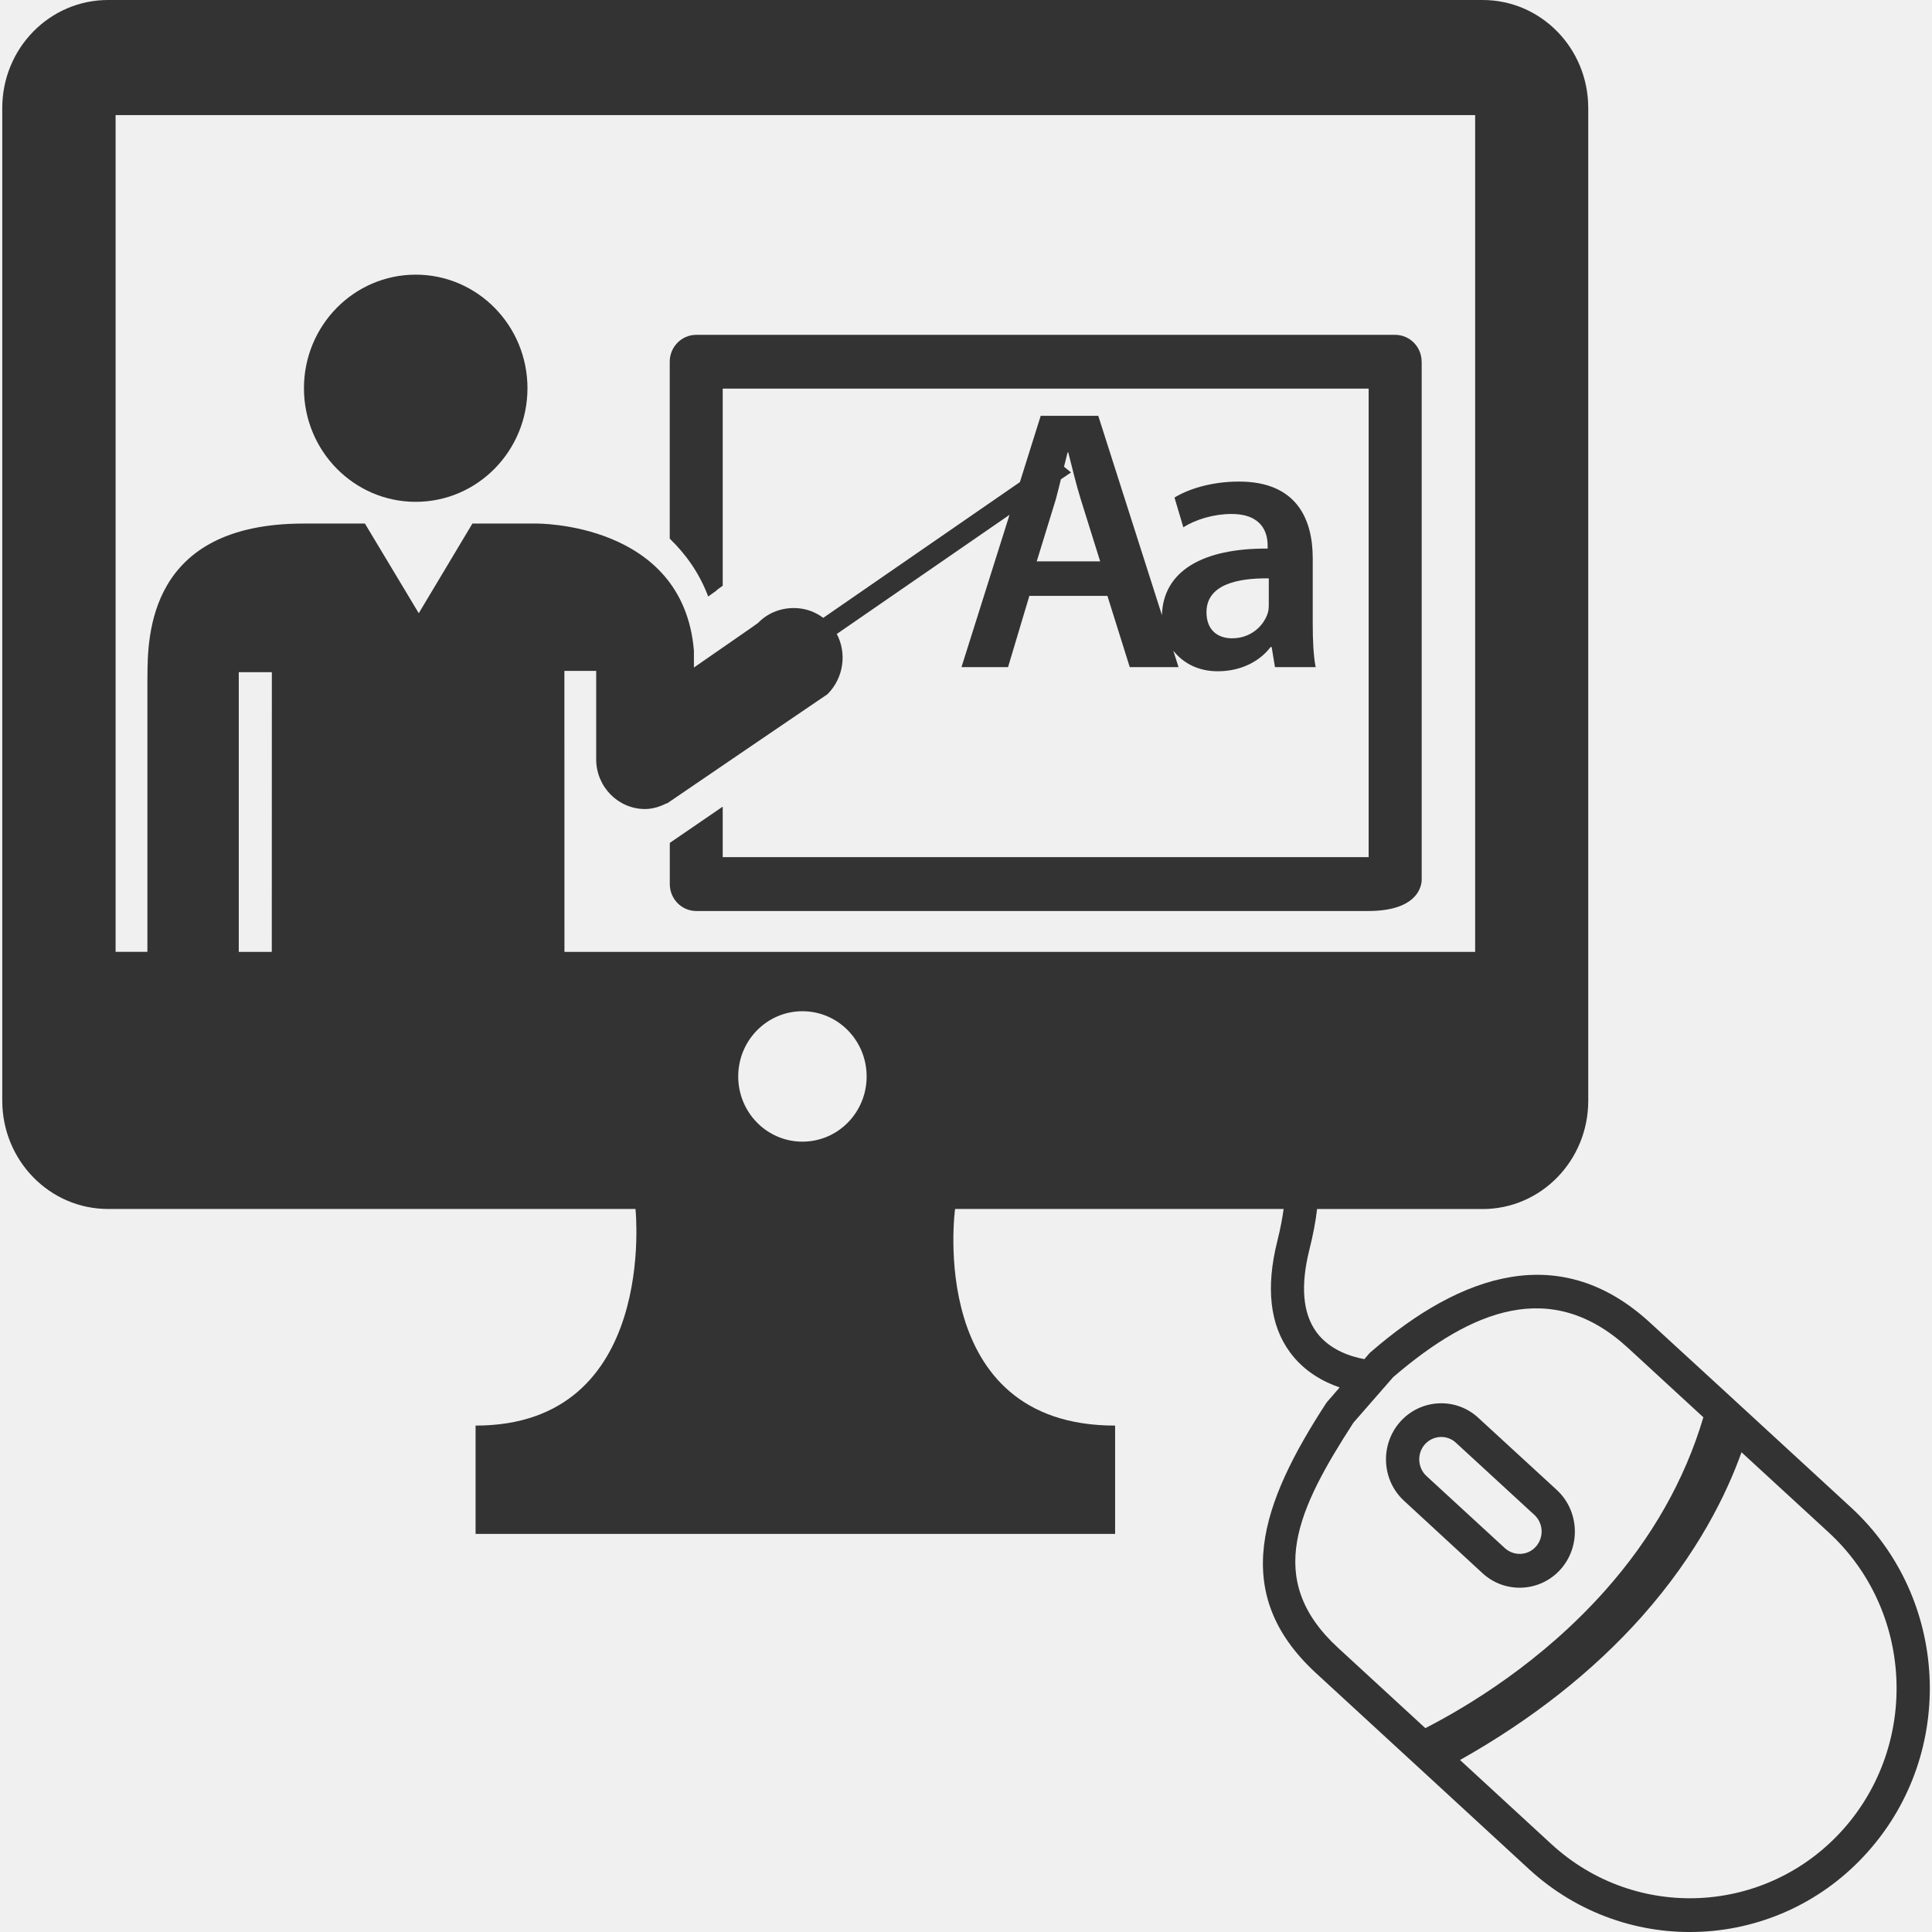
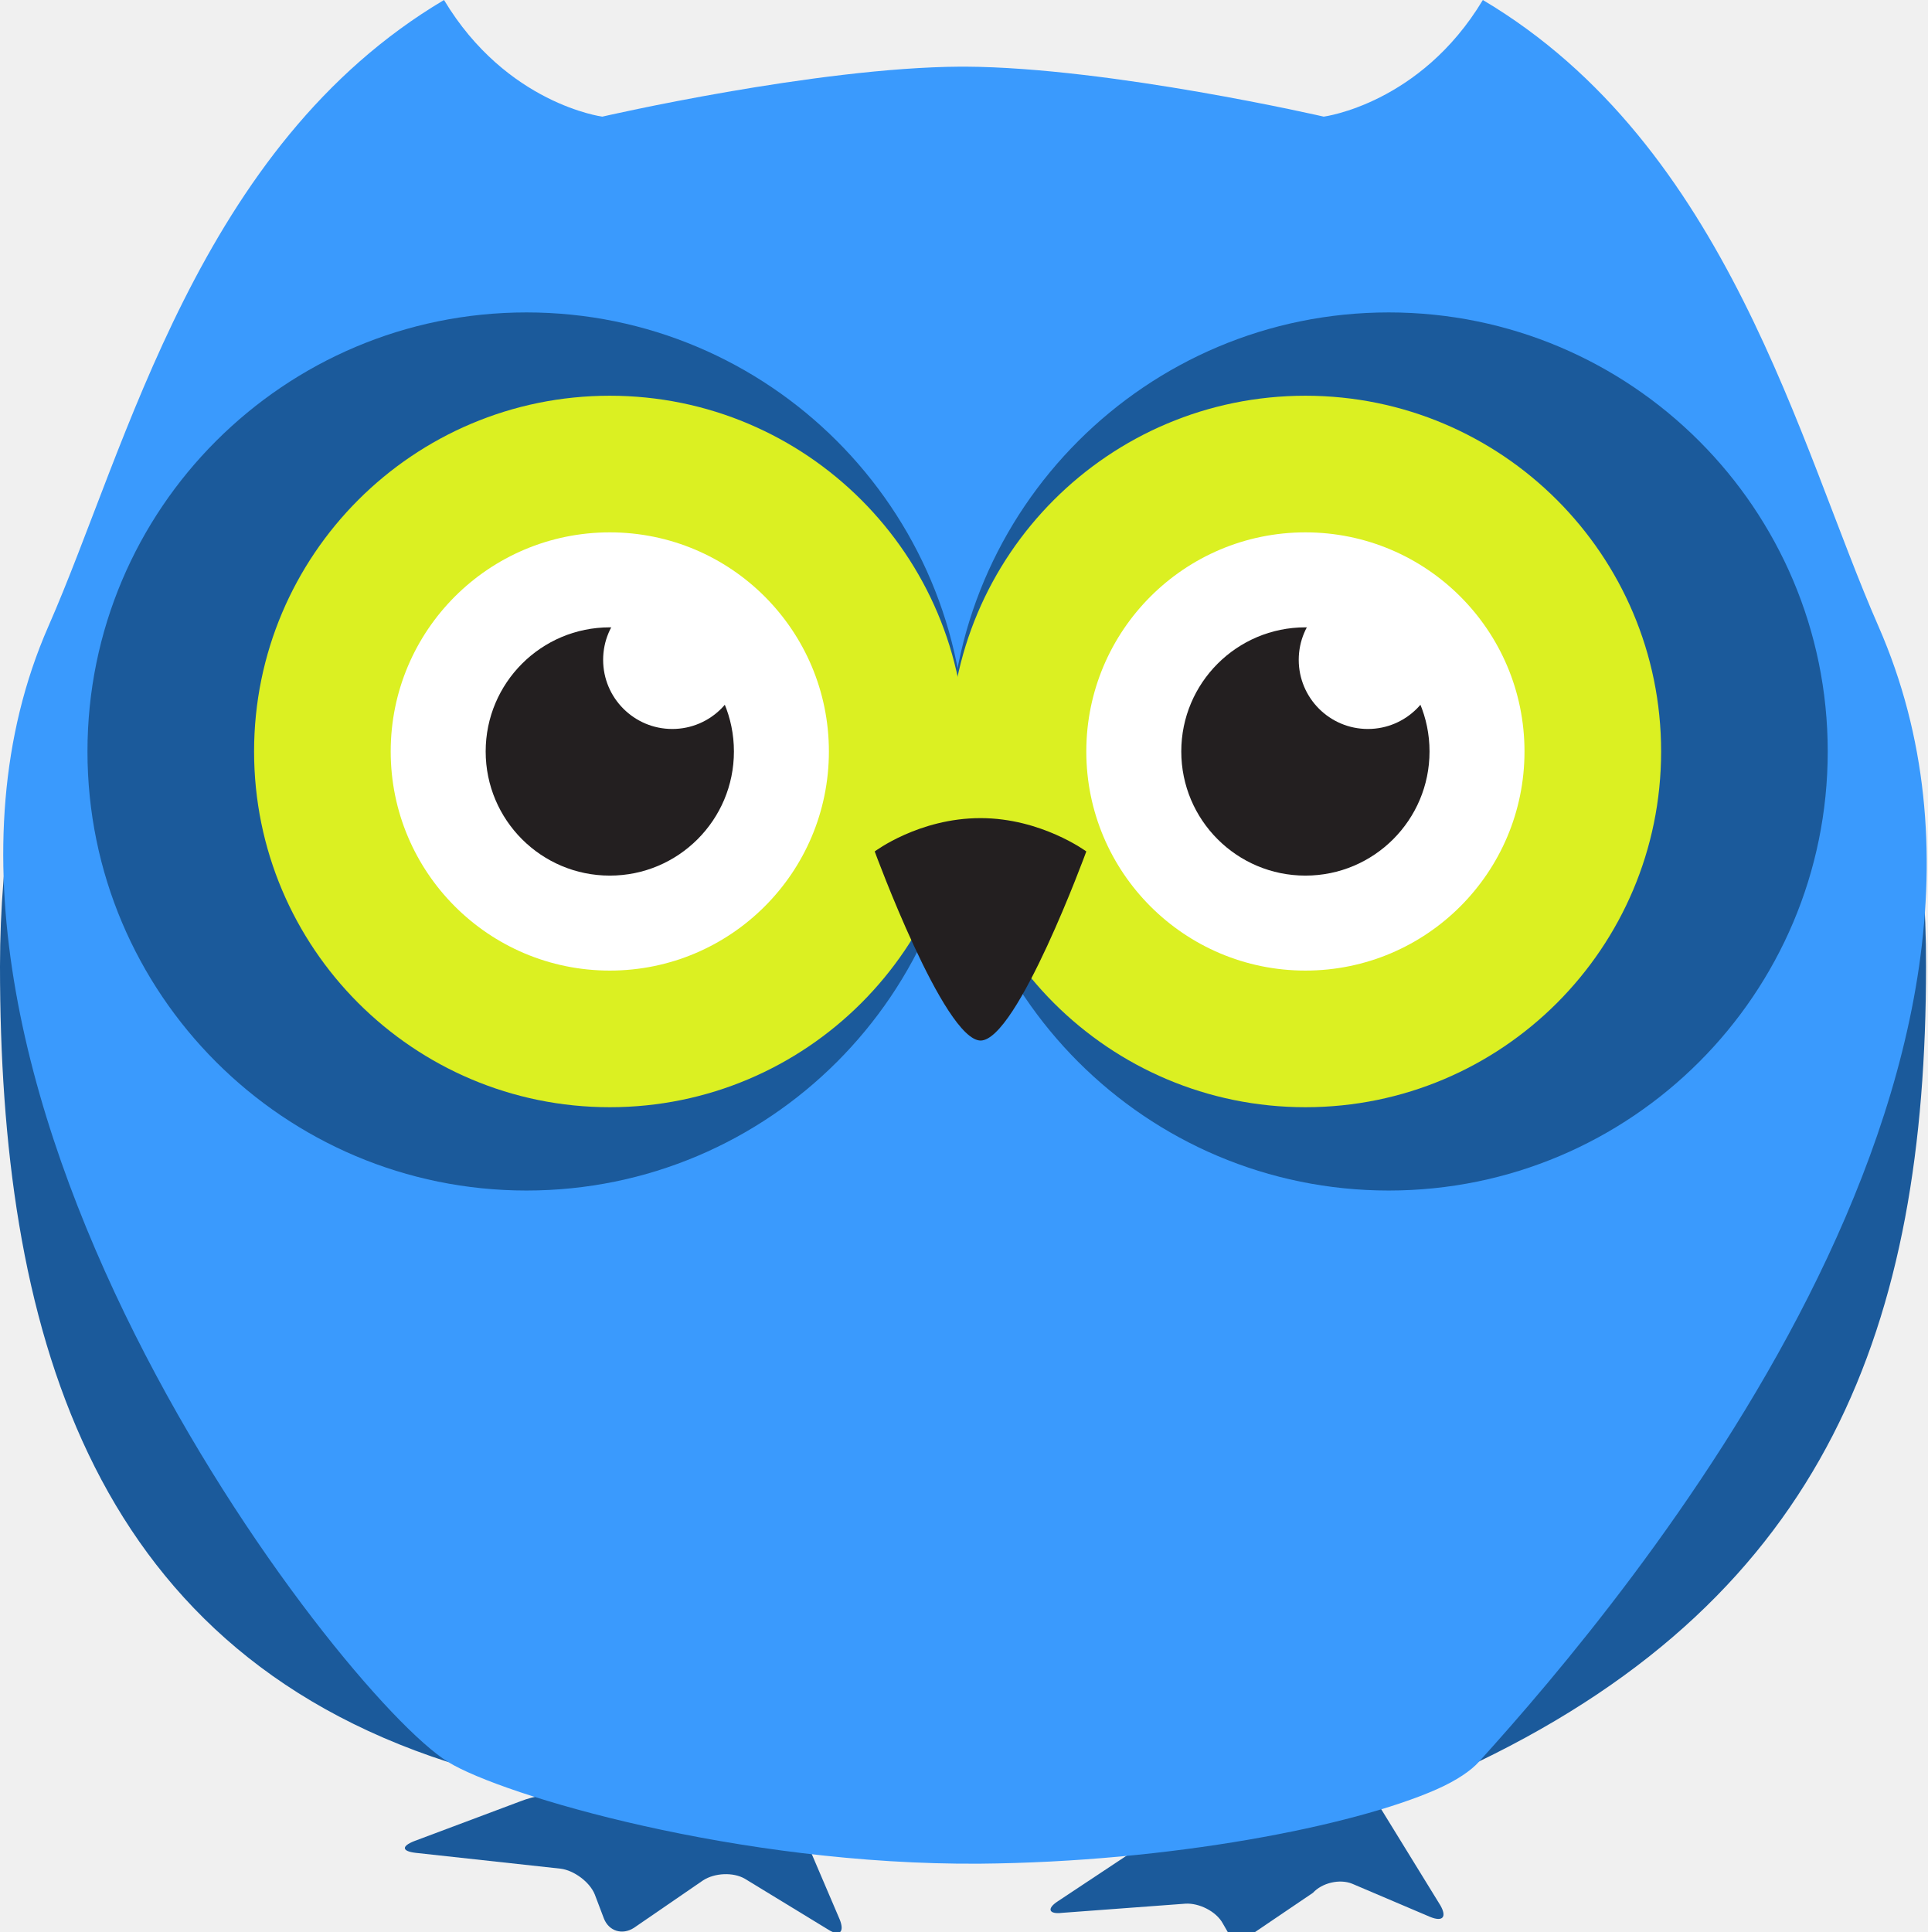
- <svg xmlns="http://www.w3.org/2000/svg" version="1.1" id="Capa_1" x="0px" y="0px" viewBox="0 0 31.654 31.654" style="enable-background:new 0 0 31.654 31.654;" xml:space="preserve">
+ <svg xmlns="http://www.w3.org/2000/svg" version="1.1" id="object" x="0px" y="0px" viewBox="0 0 231.4 231.9" style="enable-background:new 0 0 231.4 231.9;" xml:space="preserve">
+   <style type="text/css">
+ 	.st0{fill:#1B5A9B;}
+ 	.st1{fill:#3A9AFD;}
+ 	.st2{fill:#DBF022;}
+ 	.st3{fill:#FFFFFF;}
+ 	.st4{fill:#231F20;}
+ </style>
  <g>
    <g>
-       <path style="fill:#333;" d="M23.292,5.926c0-0.242-0.193-0.44-0.435-0.44h-11.45c-0.24,0-0.434,0.198-0.434,0.44v2.899    c0.26,0.252,0.483,0.558,0.63,0.948l0.122-0.087c0.036-0.035,0.077-0.06,0.116-0.089v-3.23h10.583v7.676H11.841v-0.827    l-0.867,0.594v0.675c0,0.243,0.194,0.441,0.434,0.441c0,0,10.084,0,11.007,0c0.925,0,0.878-0.529,0.878-0.529V5.926H23.292z" />
-       <ellipse style="fill:#333;" cx="6.811" cy="6.361" rx="1.831" ry="1.861" />
-       <path style="fill:#333;" d="M30.327,24.698l-1.804-1.66l-0.266-0.245l-1.22-1.12c-1.459-1.345-3.083-0.819-4.581,0.481    l-0.015,0.013l-0.087,0.101c-0.188-0.034-0.557-0.134-0.783-0.439c-0.227-0.309-0.266-0.763-0.118-1.354    c0.062-0.248,0.104-0.47,0.126-0.666h2.712c0.958,0,1.731-0.795,1.731-1.775V1.771c0-0.98-0.773-1.771-1.731-1.771H1.771    C0.813,0,0.037,0.791,0.037,1.771v16.262c0,0.98,0.776,1.775,1.734,1.775h8.641c0,0,0.375,3.549-2.62,3.549v1.775h2.62h5.236    h2.622v-1.775c-3.111,0-2.622-3.549-2.622-3.549h5.383c-0.02,0.145-0.05,0.313-0.104,0.529c-0.19,0.76-0.121,1.372,0.209,1.82    c0.232,0.316,0.549,0.484,0.813,0.575l-0.196,0.226l-0.024,0.03c-1.063,1.633-1.598,3.107-0.17,4.422l1.417,1.304l0.283,0.26    l1.791,1.649c1.607,1.478,4.099,1.353,5.553-0.283C32.058,28.709,31.934,26.177,30.327,24.698z M4.453,15.596H3.912v-4.583h0.542    L4.453,15.596z M13.147,18.705c-0.581,0-1.052-0.478-1.052-1.068c0-0.592,0.472-1.069,1.052-1.069    c0.582,0,1.052,0.478,1.052,1.069C14.199,18.228,13.728,18.705,13.147,18.705z M9.248,15.596l-0.001-4.604h0.521v1.441    c0,0.002,0,0.006,0,0.008c0,0.448,0.359,0.814,0.799,0.814c0.131,0,0.248-0.04,0.358-0.095l0.003,0.004l1.382-0.942l0.728-0.495    l0.521-0.354l0,0c0-0.004,0.001-0.004,0.003-0.004c0.264-0.268,0.313-0.669,0.148-0.982l2.83-1.952l-0.787,2.495h0.763    l0.349-1.167h1.279l0.366,1.167h0.799l-0.086-0.27c0.155,0.198,0.4,0.338,0.729,0.338c0.385,0,0.691-0.166,0.865-0.397h0.018    l0.054,0.329h0.667c-0.037-0.183-0.048-0.446-0.048-0.714V9.147c0-0.651-0.271-1.257-1.208-1.257c-0.462,0-0.84,0.128-1.057,0.262    l0.145,0.488c0.197-0.128,0.499-0.219,0.787-0.219c0.516,0,0.594,0.322,0.594,0.517v0.05c-1.064-0.007-1.711,0.368-1.732,1.09    l-1.043-3.265h-0.943L16.71,7.899l-3.222,2.224c-0.134-0.101-0.289-0.154-0.449-0.16c-0.222-0.009-0.449,0.068-0.619,0.243    c0,0-0.003,0.004-0.005,0.004l-0.104,0.074l-0.942,0.653V10.66c-0.175-2.114-2.587-2.082-2.587-2.082H7.74l-0.879,1.469    L5.979,8.578H4.976c-2.542,0-2.56,1.831-2.56,2.523H2.415v4.494H1.894V1.886h22.275v13.71H9.248z M17.433,7.647    c0.02-0.08,0.04-0.16,0.058-0.234h0.012c0.061,0.238,0.126,0.519,0.205,0.77l0.317,1.014h-1.039l0.312-1.014    c0.028-0.104,0.056-0.218,0.084-0.331l0.166-0.111L17.433,7.647z M19.767,10.031c0-0.45,0.499-0.562,1.021-0.555v0.409    c0,0.055,0,0.109-0.018,0.164c-0.072,0.215-0.283,0.409-0.583,0.409C19.953,10.459,19.767,10.325,19.767,10.031z M21.925,27    c-1.226-1.125-0.656-2.287,0.249-3.69l0.652-0.747c1.289-1.107,2.594-1.631,3.847-0.479l1.235,1.137    c-0.303,1.023-0.845,1.98-1.613,2.842l0,0c-1.031,1.159-2.229,1.885-2.942,2.251L21.925,27z M30.2,29.971    c-1.254,1.406-3.399,1.516-4.783,0.242l-1.496-1.377c1.177-0.662,2.176-1.45,2.972-2.342c0.931-1.046,1.403-2.037,1.64-2.7    l1.429,1.314C31.345,26.381,31.453,28.562,30.2,29.971z" />
-       <path style="fill:#333;" d="M24.22,23.229c-0.369-0.341-0.943-0.311-1.278,0.064c-0.335,0.377-0.307,0.959,0.064,1.298    l1.284,1.185c0.37,0.34,0.944,0.311,1.279-0.064c0.335-0.377,0.306-0.961-0.063-1.301L24.22,23.229z M25.165,25.339    c-0.133,0.151-0.362,0.16-0.51,0.025l-1.284-1.181c-0.147-0.137-0.158-0.371-0.025-0.52c0.134-0.148,0.362-0.162,0.509-0.024    l1.285,1.182C25.287,24.957,25.298,25.188,25.165,25.339z" />
+       <path class="st0" d="M95.2,217.3c-0.6-1.5-2.5-2.7-4.2-2.7l-22.7,0.5c-1.6,0-4.3,0.5-5.8,1.1L49.7,221c-1.5,0.6-1.5,1.2,0.2,1.4    l17.4,1.9c1.6,0.2,3.5,1.6,4.1,3.1l1.1,2.9c0.6,1.5,2.2,2,3.6,1.1l8.3-5.7c1.4-0.9,3.6-1,5-0.2l10,6.1c1.4,0.9,2,0.3,1.4-1.2    L95.2,217.3z" />
+       <path class="st0" d="M157.6,227.2c1.1-1.2,3.2-1.7,4.7-1.1l9.4,4c1.5,0.6,2,0,1.2-1.4l-7.2-11.7c-0.9-1.4-2.9-2.3-4.5-1.9l-19,4.3    c-1.6,0.4-4,1.4-5.4,2.3l-9.8,6.5c-1.4,0.9-1.1,1.6,0.5,1.4l14.8-1.1c1.6-0.1,3.7,0.9,4.5,2.4l1.5,2.6" />
    </g>
+     <path class="st0" d="M150.7,15.2c-24.5,0-31.3,13.8-32.4,35.5c-3.6-21.7-13.1-35.5-37.6-35.5C36.1,15.2,0,60.4,0,116   c0,42.8,10.4,81.5,53.8,95.5c12.4-1,19.3-7,29.5-7c20.9,0,30.3-7.1,34.3-20.3c2,13.2,9.4,20.3,30.3,20.3c10.3,0,17.2,6,29.5,7   c41.9-20.2,53.8-52.6,53.8-95.5C231.4,60.4,195.2,15.2,150.7,15.2z M120.2,116.5c0-0.9,0-1.9,0-2.8   C120.2,114.6,120.2,115.6,120.2,116.5c0,0.8,0,1.7,0,2.5C120.2,118.2,120.2,117.3,120.2,116.5z" />
+     <path class="st1" d="M172.4,214.8c2.5-1.1,4.2-2.3,5.1-3.3c18.3-20.2,71.2-83.3,48-136.3C216,53.6,207.5,17.5,178,0   c-7.5,12.5-19.1,14-19.1,14s-25.6-5.9-43-6c0,0,0,0,0,0c-0.1,0-0.2,0-0.3,0c-0.1,0-0.2,0-0.3,0c0,0,0,0,0,0c-17.4,0.1-43,6-43,6   S60.8,12.5,53.3,0c-29.5,17.5-38,53.6-47.5,75.2c-23.2,52.9,34.9,128.2,48,136.3c6.5,4,34.9,12.4,63.8,12.2   C140.5,223.5,162.4,219.2,172.4,214.8" />
+     <circle class="st0" cx="63.2" cy="90.2" r="52.7" />
+     <circle class="st0" cx="166.7" cy="90.2" r="52.7" />
+     <g>
+       <circle class="st2" cx="156.7" cy="90.2" r="42.7" />
+       <g>
+         <circle class="st3" cx="156.7" cy="90.2" r="26.3" />
+         <circle class="st4" cx="156.7" cy="90.2" r="14.9" />
+         <circle class="st3" cx="164.2" cy="79.2" r="8.3" />
+       </g>
+     </g>
+     <g>
+       <circle class="st2" cx="73.2" cy="90.2" r="42.7" />
+       <g>
+         <circle class="st3" cx="73.2" cy="90.2" r="26.3" />
+         <circle class="st4" cx="73.2" cy="90.2" r="14.9" />
+         <circle class="st3" cx="80.7" cy="79.2" r="8.3" />
+       </g>
+     </g>
+     <path class="st4" d="M105,102.2c0,0,5.3-4,12.7-4c7.3,0,12.7,4,12.7,4s-8.3,22.7-12.7,22.7C113.3,124.8,105,102.2,105,102.2z" />
  </g>
-   <g>
- </g>
-   <g>
- </g>
-   <g>
- </g>
-   <g>
- </g>
-   <g>
- </g>
-   <g>
- </g>
-   <g>
- </g>
-   <g>
- </g>
-   <g>
- </g>
-   <g>
- </g>
-   <g>
- </g>
-   <g>
- </g>
-   <g>
- </g>
-   <g>
- </g>
-   <g>
- </g>
</svg>
